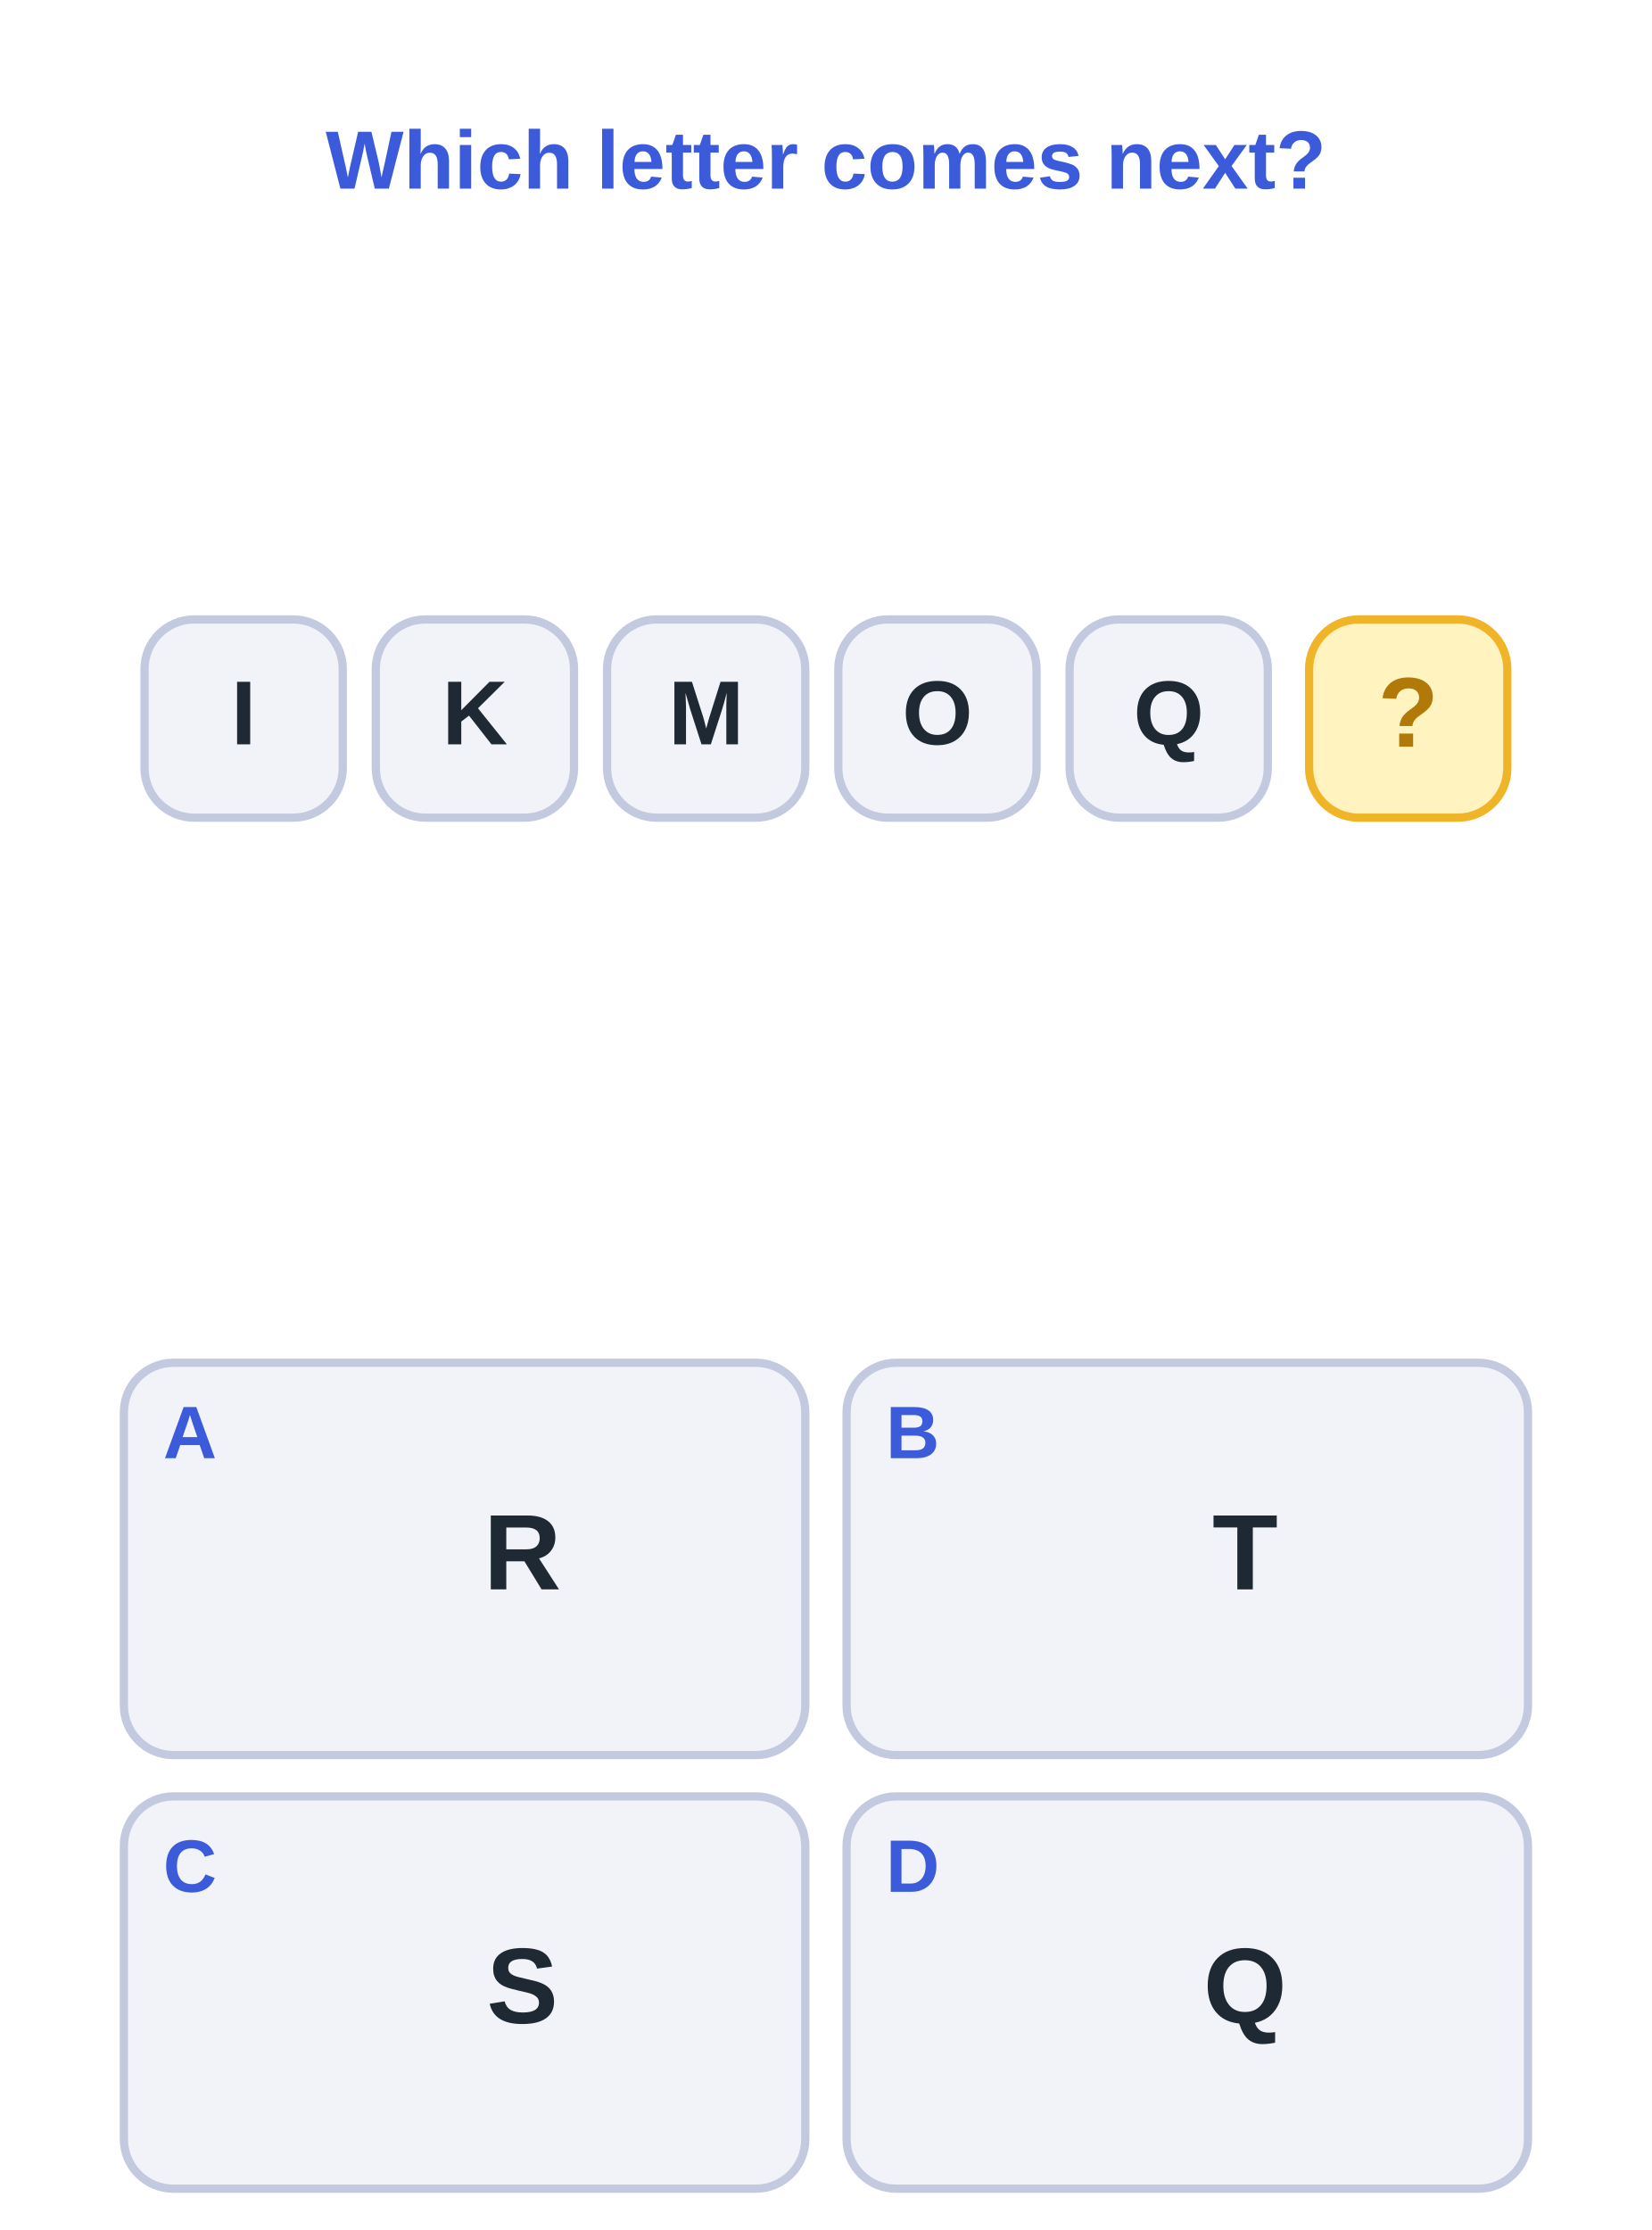
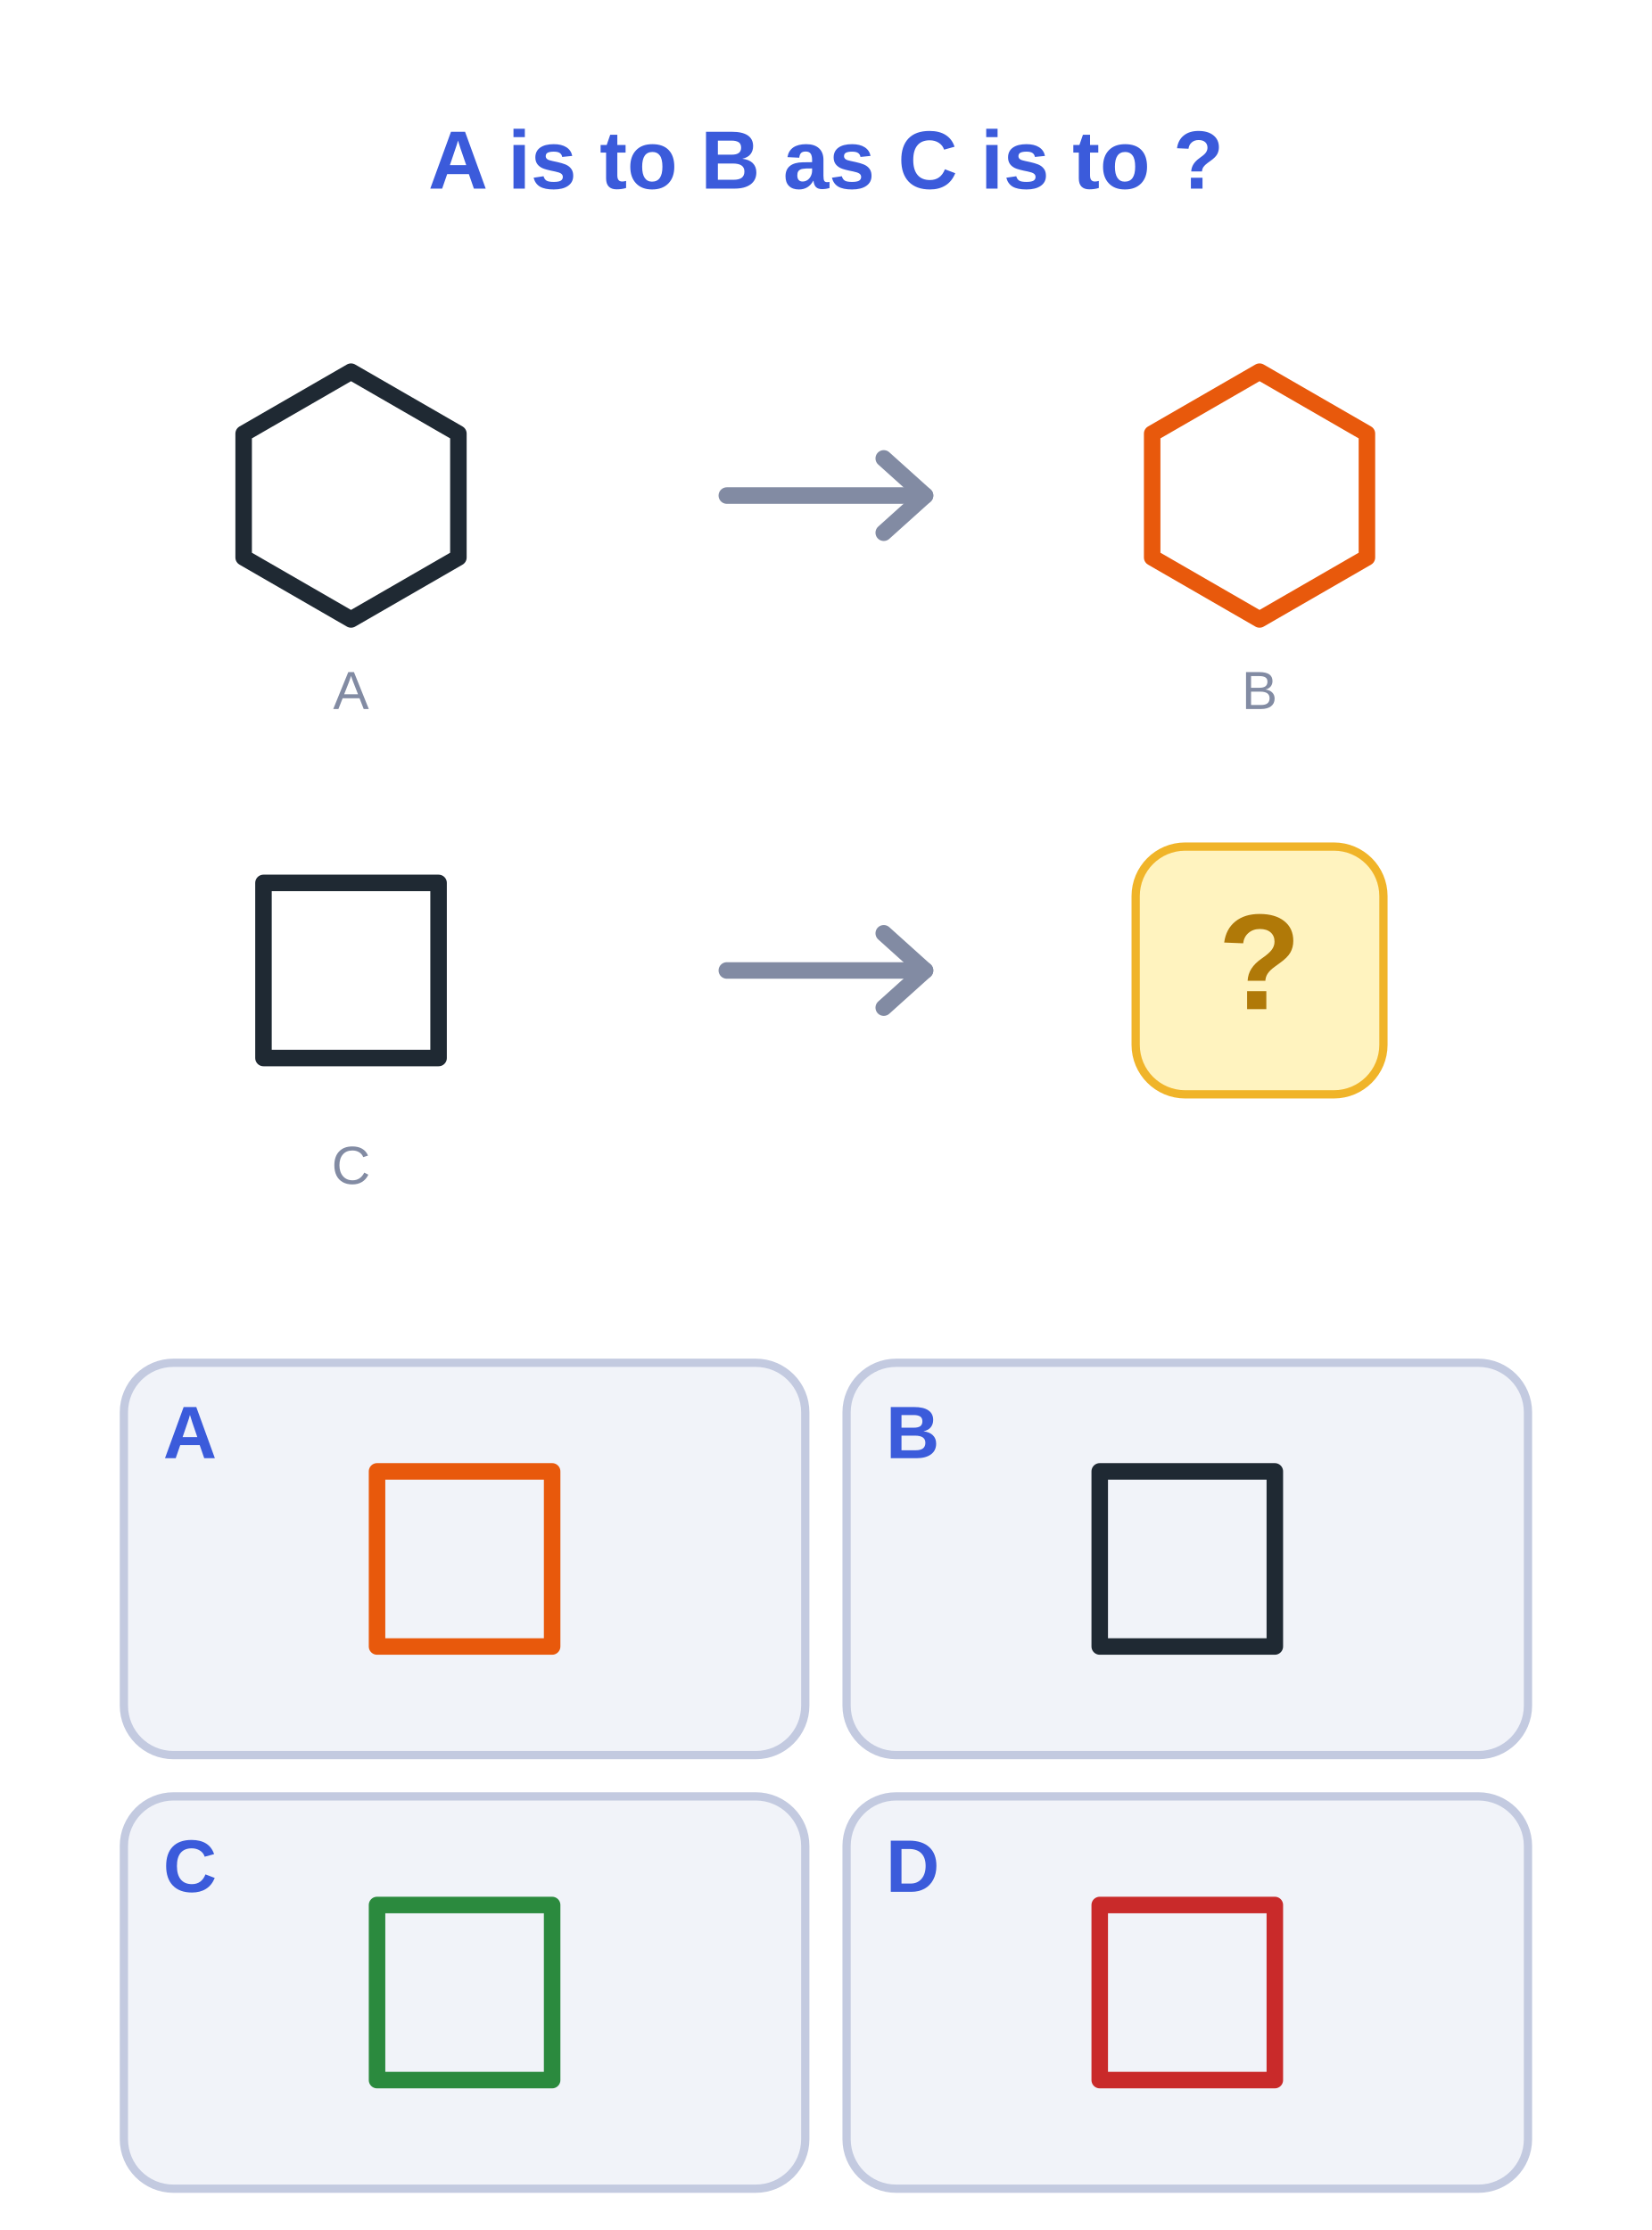
<svg xmlns="http://www.w3.org/2000/svg" viewBox="0 0 400 540" width="400" height="540" font-family="Verdana,Arial,sans-serif">
  <rect x="0" y="0" width="400" height="540" fill="#ffffff" />
-   <text x="200.0" y="40" font-size="20" fill="#3b5bdb" text-anchor="middle" font-weight="bold" dominant-baseline="middle">Which letter comes next?</text>
-   <rect x="35.0" y="150" width="48" height="48" rx="12" fill="#f1f3f9" stroke="#c3cae0" stroke-width="2" />
-   <text x="59.0" y="174" font-size="22" fill="#1f2933" text-anchor="middle" font-weight="bold" dominant-baseline="middle">I</text>
-   <rect x="91.0" y="150" width="48" height="48" rx="12" fill="#f1f3f9" stroke="#c3cae0" stroke-width="2" />
-   <text x="115.0" y="174" font-size="22" fill="#1f2933" text-anchor="middle" font-weight="bold" dominant-baseline="middle">K</text>
-   <rect x="147.0" y="150" width="48" height="48" rx="12" fill="#f1f3f9" stroke="#c3cae0" stroke-width="2" />
-   <text x="171.0" y="174" font-size="22" fill="#1f2933" text-anchor="middle" font-weight="bold" dominant-baseline="middle">M</text>
-   <rect x="203.0" y="150" width="48" height="48" rx="12" fill="#f1f3f9" stroke="#c3cae0" stroke-width="2" />
-   <text x="227.0" y="174" font-size="22" fill="#1f2933" text-anchor="middle" font-weight="bold" dominant-baseline="middle">O</text>
-   <rect x="259.0" y="150" width="48" height="48" rx="12" fill="#f1f3f9" stroke="#c3cae0" stroke-width="2" />
-   <text x="283.0" y="174" font-size="22" fill="#1f2933" text-anchor="middle" font-weight="bold" dominant-baseline="middle">Q</text>
-   <rect x="317.0" y="150" width="48" height="48" rx="12" fill="#fff3bf" stroke="#f0b429" stroke-width="2" />
-   <text x="341.0" y="174" font-size="24" fill="#b07908" text-anchor="middle" font-weight="bold" dominant-baseline="middle">?</text>
+   <text x="200.0" y="40" font-size="20" fill="#3b5bdb" text-anchor="middle" font-weight="bold" dominant-baseline="middle">A is to B as C is to ?</text>
+   <polygon points="85.0,90.0 111.0,105.0 111.0,135.0 85.0,150.0 59.0,135.0 59.0,105.0" stroke="#1f2933" stroke-width="4" fill="none" stroke-linejoin="round" />
+   <g transform="rotate(0 200 120)">
+     <line x1="176" y1="120" x2="224" y2="120" stroke="#828ba3" stroke-width="4" stroke-linecap="round" />
+     <polyline points="214,111 224,120 214,129" stroke="#828ba3" stroke-width="4" fill="none" stroke-linecap="round" stroke-linejoin="round" />
+   </g>
+   <polygon points="305.0,90.0 331.0,105.0 331.0,135.0 305.0,150.0 279.0,135.0 279.0,105.0" stroke="#e8590c" stroke-width="4" fill="none" stroke-linejoin="round" />
+   <text x="85" y="168" font-size="13" fill="#828ba3" text-anchor="middle" font-weight="normal" dominant-baseline="middle">A</text>
+   <text x="305" y="168" font-size="13" fill="#828ba3" text-anchor="middle" font-weight="normal" dominant-baseline="middle">B</text>
+   <polygon points="106.2,213.8 106.2,256.2 63.8,256.2 63.8,213.8" stroke="#1f2933" stroke-width="4" fill="none" stroke-linejoin="round" />
+   <g transform="rotate(0 200 235)">
+     <line x1="176" y1="235" x2="224" y2="235" stroke="#828ba3" stroke-width="4" stroke-linecap="round" />
+     <polyline points="214,226 224,235 214,244" stroke="#828ba3" stroke-width="4" fill="none" stroke-linecap="round" stroke-linejoin="round" />
+   </g>
+   <rect x="275" y="205" width="60" height="60" rx="12" fill="#fff3bf" stroke="#f0b429" stroke-width="2" />
+   <text x="305" y="235" font-size="33" fill="#b07908" text-anchor="middle" font-weight="bold" dominant-baseline="middle">?</text>
+   <text x="85" y="283" font-size="13" fill="#828ba3" text-anchor="middle" font-weight="normal" dominant-baseline="middle">C</text>
  <rect x="30" y="330" width="165" height="95" rx="12" fill="#f1f3f9" stroke="#c3cae0" stroke-width="2" />
  <text x="46" y="348" font-size="18" fill="#3b5bdb" text-anchor="middle" font-weight="bold" dominant-baseline="middle">A</text>
-   <text x="126.5" y="377.5" font-size="26" fill="#1f2933" text-anchor="middle" font-weight="bold" dominant-baseline="middle">R</text>
+   <polygon points="133.7,356.3 133.7,398.7 91.3,398.7 91.3,356.3" stroke="#e8590c" stroke-width="4" fill="none" stroke-linejoin="round" />
  <rect x="205" y="330" width="165" height="95" rx="12" fill="#f1f3f9" stroke="#c3cae0" stroke-width="2" />
  <text x="221" y="348" font-size="18" fill="#3b5bdb" text-anchor="middle" font-weight="bold" dominant-baseline="middle">B</text>
-   <text x="301.5" y="377.5" font-size="26" fill="#1f2933" text-anchor="middle" font-weight="bold" dominant-baseline="middle">T</text>
+   <polygon points="308.7,356.3 308.7,398.7 266.3,398.7 266.3,356.3" stroke="#1f2933" stroke-width="4" fill="none" stroke-linejoin="round" />
  <rect x="30" y="435" width="165" height="95" rx="12" fill="#f1f3f9" stroke="#c3cae0" stroke-width="2" />
  <text x="46" y="453" font-size="18" fill="#3b5bdb" text-anchor="middle" font-weight="bold" dominant-baseline="middle">C</text>
-   <text x="126.5" y="482.5" font-size="26" fill="#1f2933" text-anchor="middle" font-weight="bold" dominant-baseline="middle">S</text>
+   <polygon points="133.7,461.3 133.7,503.7 91.3,503.7 91.3,461.3" stroke="#2b8a3e" stroke-width="4" fill="none" stroke-linejoin="round" />
  <rect x="205" y="435" width="165" height="95" rx="12" fill="#f1f3f9" stroke="#c3cae0" stroke-width="2" />
  <text x="221" y="453" font-size="18" fill="#3b5bdb" text-anchor="middle" font-weight="bold" dominant-baseline="middle">D</text>
-   <text x="301.5" y="482.5" font-size="26" fill="#1f2933" text-anchor="middle" font-weight="bold" dominant-baseline="middle">Q</text>
+   <polygon points="308.7,461.3 308.7,503.7 266.3,503.7 266.3,461.3" stroke="#c92a2a" stroke-width="4" fill="none" stroke-linejoin="round" />
</svg>
